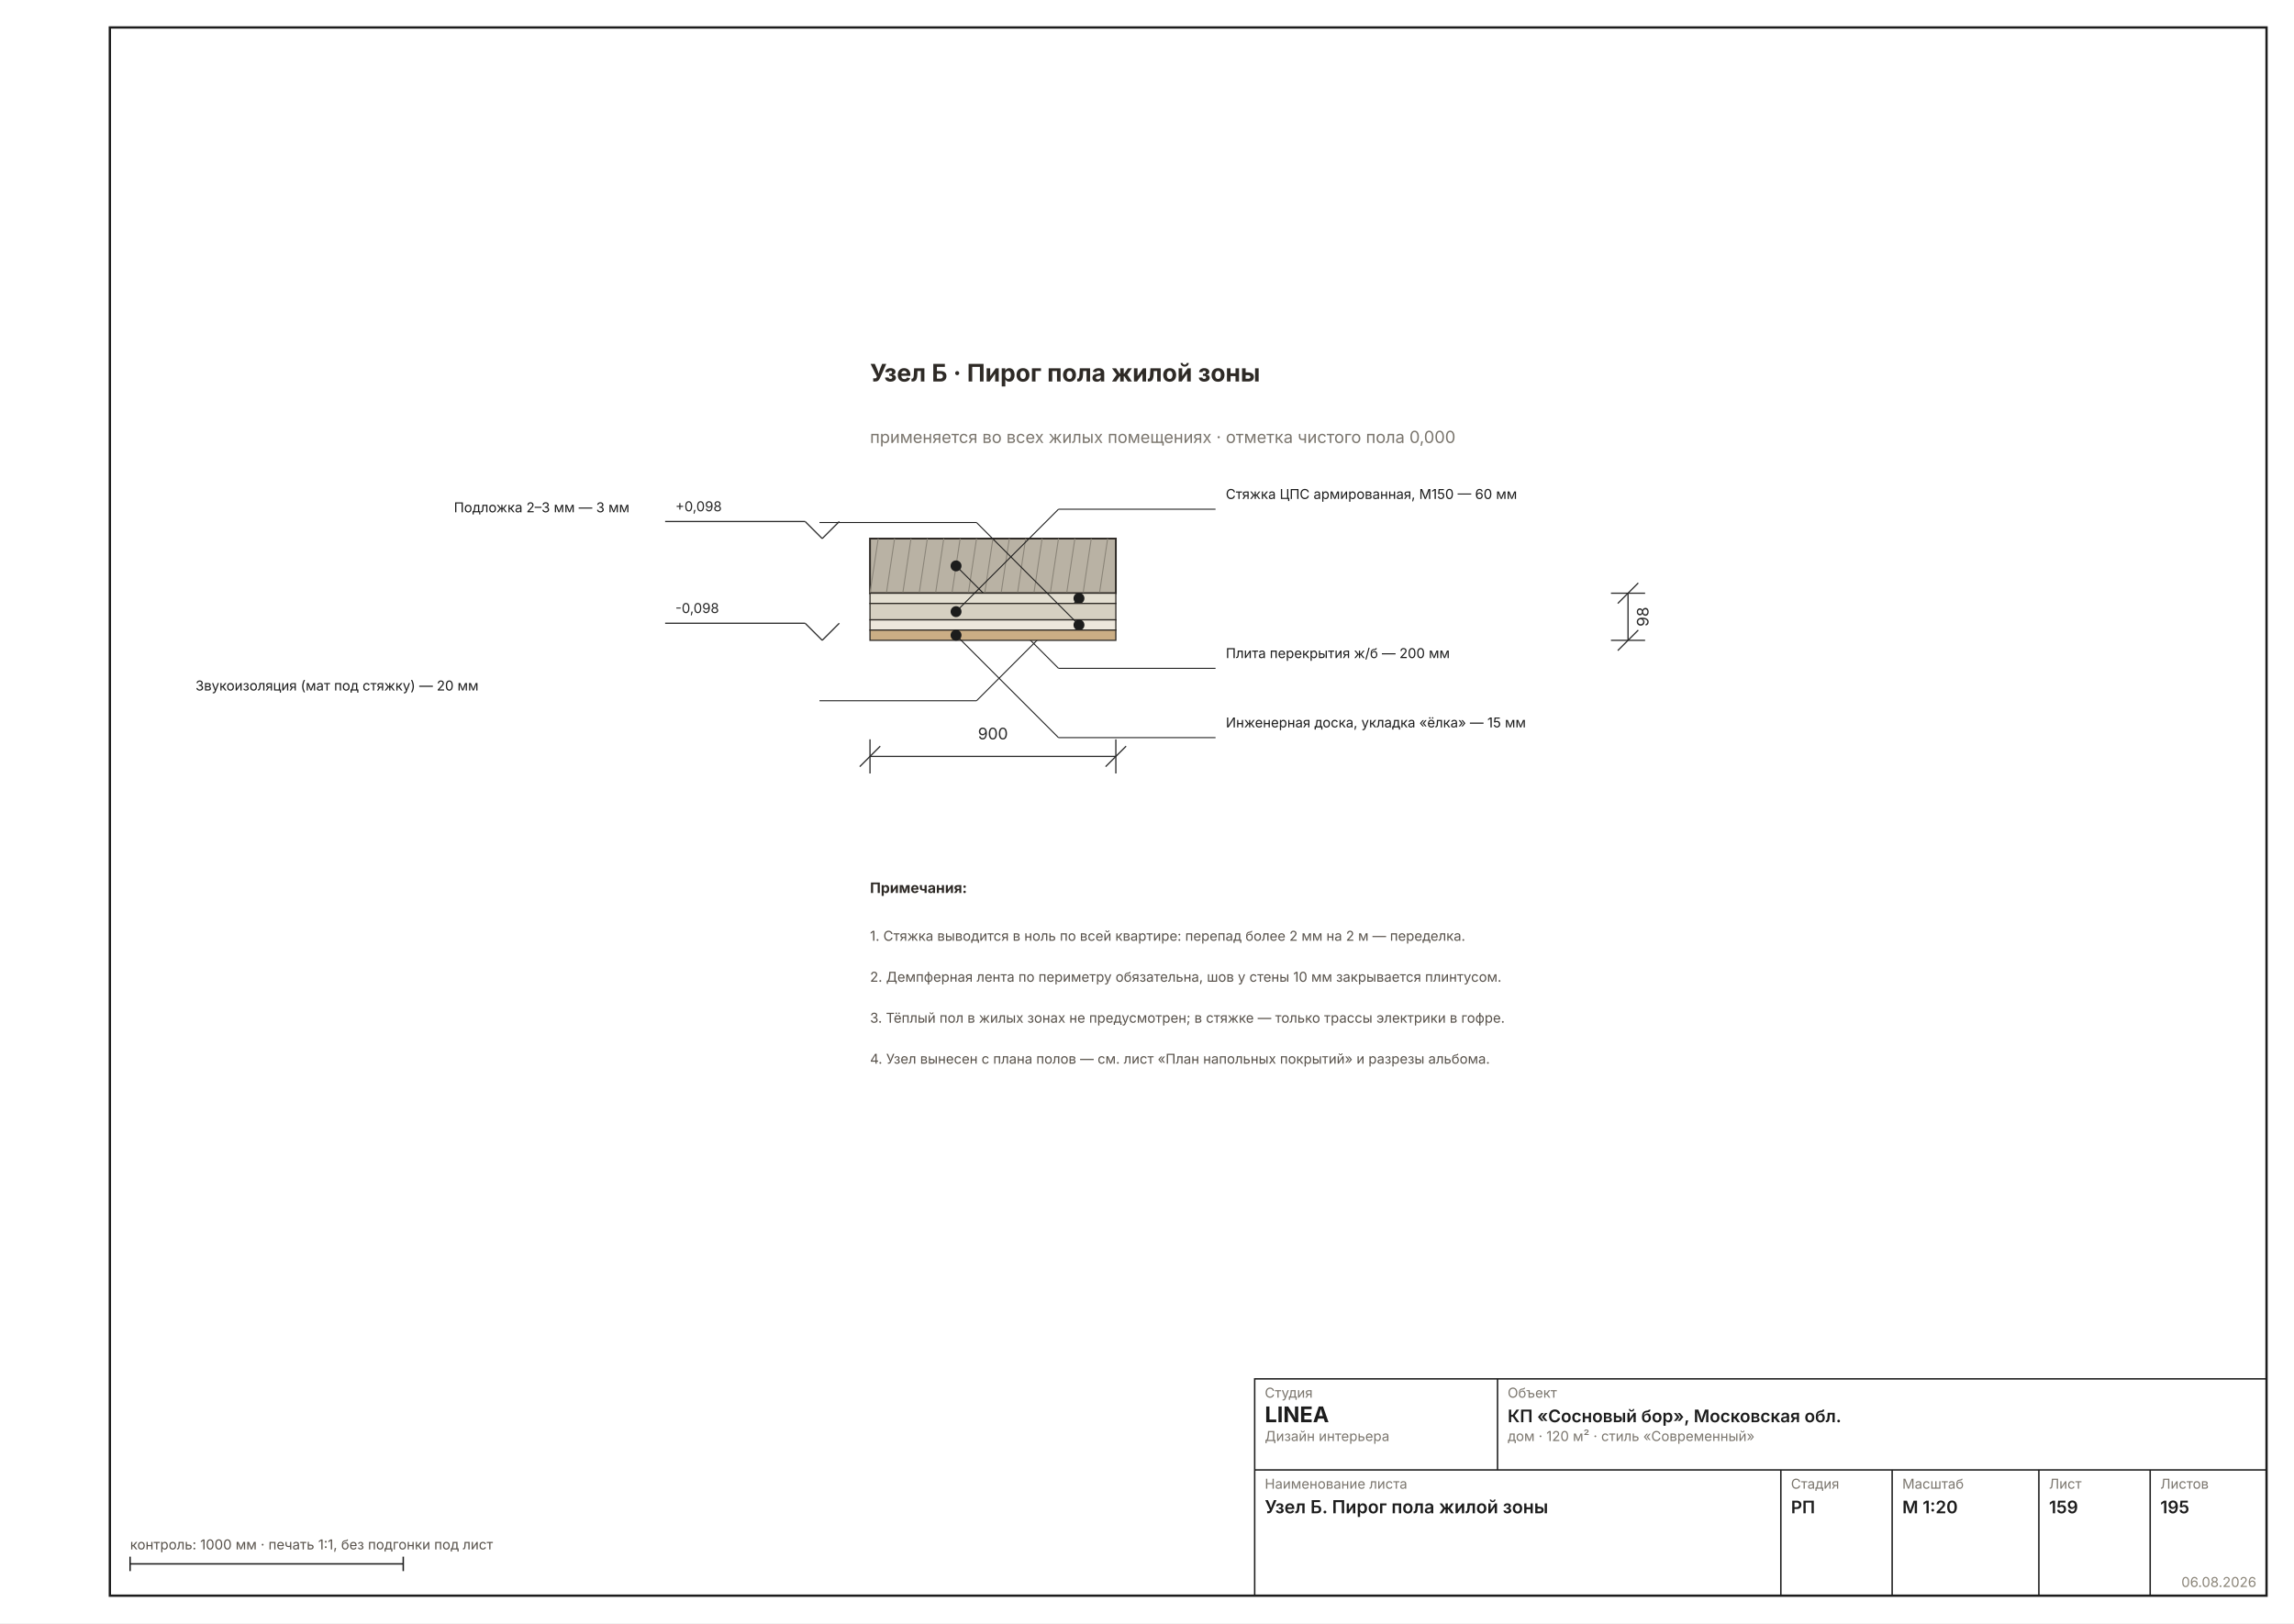
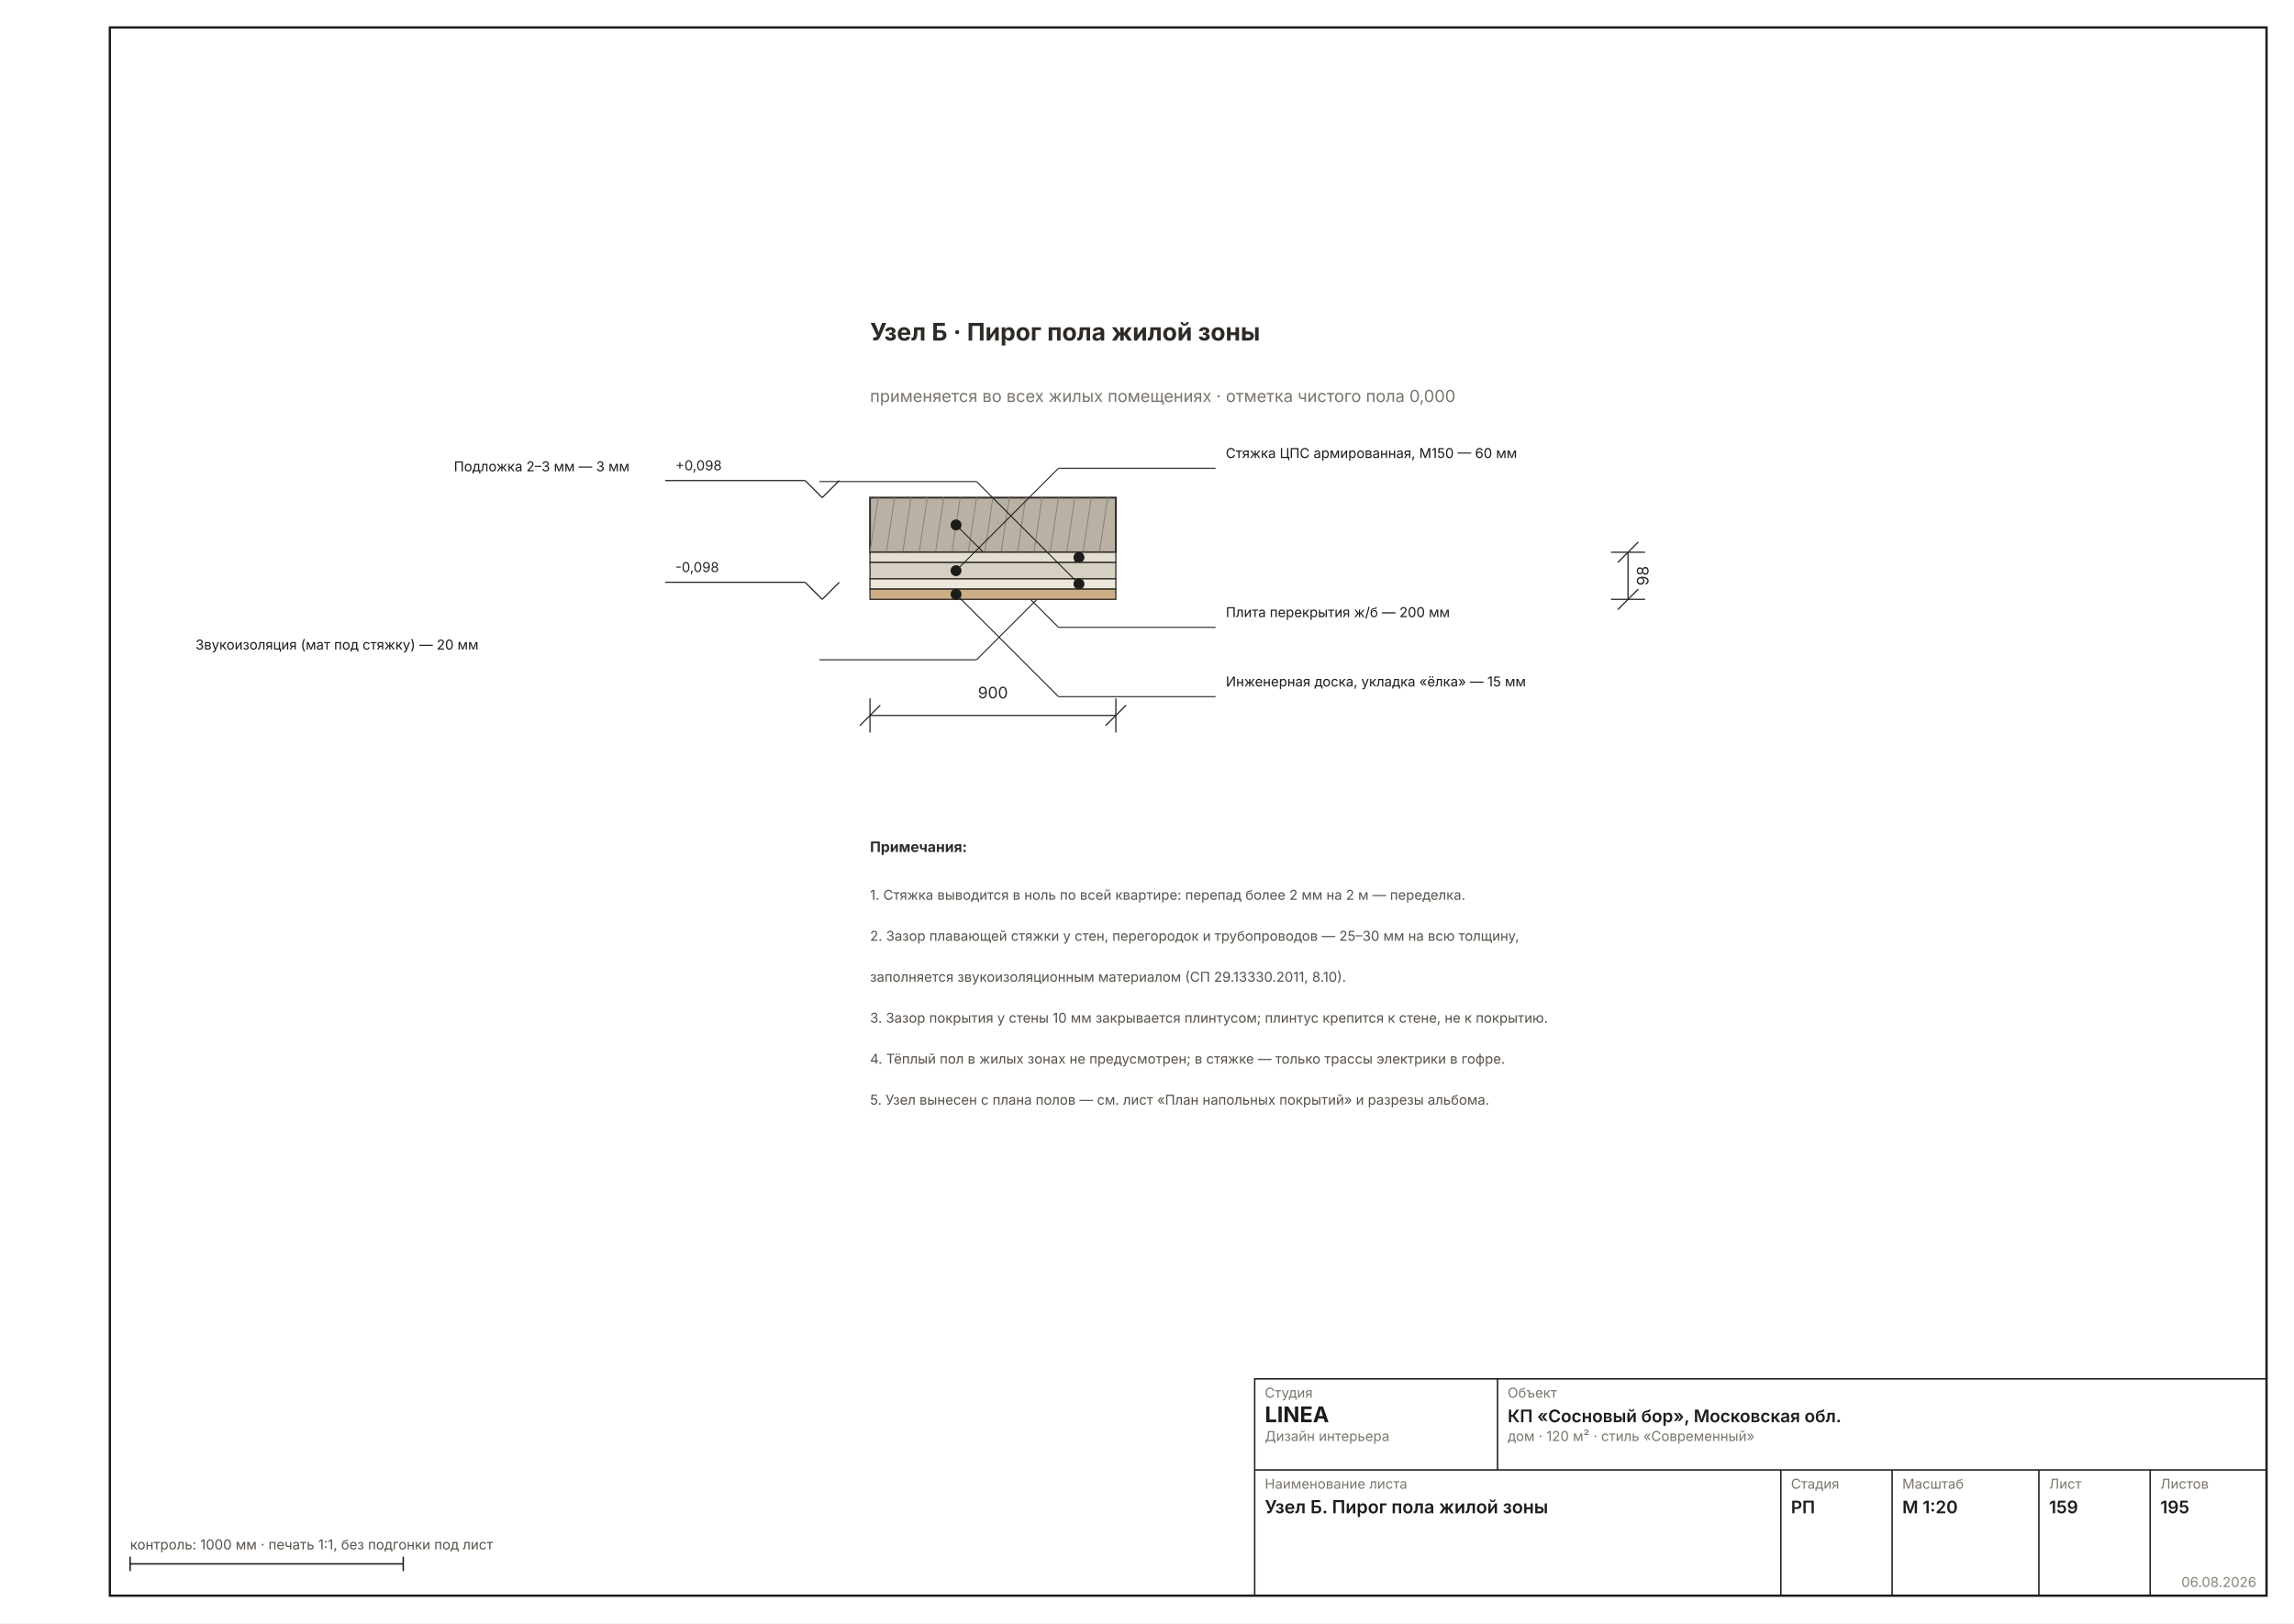
<svg xmlns="http://www.w3.org/2000/svg" width="1587" height="1123" viewBox="0 0 1587 1123" font-family="Inter, &quot;Helvetica Neue&quot;, Arial, sans-serif" data-sheet="node" data-scale="1:20">
  <rect width="1587" height="1123" fill="#FFFFFF" />
  <rect x="76" y="19" width="1492" height="1085" fill="none" stroke="#1C1C1C" stroke-width="1.6" />
-   <g transform="translate(318.409 18.29622) scale(2.3622)">
+   <g transform="translate(318.409 -10.05018) scale(2.3622)">
    <rect x="120" y="150" width="72" height="16" fill="#B9B2A4" stroke="#2E2A26" stroke-width="0.53" />
    <line x1="120" y1="166" x2="122.4" y2="150" stroke="#8A8478" stroke-width="0.29" />
    <line x1="124.8" y1="166" x2="127.2" y2="150" stroke="#8A8478" stroke-width="0.29" />
    <line x1="129.6" y1="166" x2="132" y2="150" stroke="#8A8478" stroke-width="0.29" />
    <line x1="134.4" y1="166" x2="136.8" y2="150" stroke="#8A8478" stroke-width="0.29" />
    <line x1="139.2" y1="166" x2="141.6" y2="150" stroke="#8A8478" stroke-width="0.29" />
    <line x1="144" y1="166" x2="146.4" y2="150" stroke="#8A8478" stroke-width="0.29" />
    <line x1="148.8" y1="166" x2="151.2" y2="150" stroke="#8A8478" stroke-width="0.29" />
    <line x1="153.6" y1="166" x2="156" y2="150" stroke="#8A8478" stroke-width="0.29" />
    <line x1="158.4" y1="166" x2="160.8" y2="150" stroke="#8A8478" stroke-width="0.29" />
    <line x1="163.2" y1="166" x2="165.6" y2="150" stroke="#8A8478" stroke-width="0.29" />
    <line x1="168" y1="166" x2="170.4" y2="150" stroke="#8A8478" stroke-width="0.29" />
    <line x1="172.8" y1="166" x2="175.2" y2="150" stroke="#8A8478" stroke-width="0.29" />
    <line x1="177.6" y1="166" x2="180" y2="150" stroke="#8A8478" stroke-width="0.29" />
    <line x1="182.4" y1="166" x2="184.8" y2="150" stroke="#8A8478" stroke-width="0.29" />
    <line x1="187.2" y1="166" x2="189.6" y2="150" stroke="#8A8478" stroke-width="0.29" />
    <g data-el="leader" stroke="#1C1C1C" stroke-width="0.29" fill="none">
      <line x1="145.2" y1="158" x2="175.2" y2="188" />
      <line x1="175.2" y1="188" x2="221.2" y2="188" />
    </g>
    <circle cx="145.2" cy="158" r="1.6" fill="#1C1C1C" stroke="none" />
    <text x="224.2" y="185" font-size="4.00" fill="#1C1C1C">Плита перекрытия ж/б — 200 мм</text>
    <rect x="120" y="166" width="72" height="3" fill="#E4DFD2" stroke="#2E2A26" stroke-width="0.36" />
    <g data-el="leader" stroke="#1C1C1C" stroke-width="0.29" fill="none">
      <line x1="181.2" y1="167.5" x2="151.2" y2="197.5" />
      <line x1="151.2" y1="197.5" x2="105.2" y2="197.5" />
    </g>
    <circle cx="181.2" cy="167.5" r="1.6" fill="#1C1C1C" stroke="none" />
    <text x="-77.54" y="194.5" font-size="4.00" fill="#1C1C1C">Звукоизоляция (мат под стяжку) — 20 мм</text>
    <rect x="120" y="169" width="72" height="4.8" fill="#D6D0C2" stroke="#2E2A26" stroke-width="0.36" />
    <g data-el="leader" stroke="#1C1C1C" stroke-width="0.29" fill="none">
      <line x1="145.2" y1="171.4" x2="175.2" y2="141.4" />
      <line x1="175.2" y1="141.4" x2="221.2" y2="141.4" />
    </g>
    <circle cx="145.2" cy="171.4" r="1.6" fill="#1C1C1C" stroke="none" />
    <text x="224.2" y="138.4" font-size="4.00" fill="#1C1C1C">Стяжка ЦПС армированная, М150 — 60 мм</text>
    <rect x="120" y="173.8" width="72" height="3" fill="#EDE7DC" stroke="#2E2A26" stroke-width="0.36" />
    <g data-el="leader" stroke="#1C1C1C" stroke-width="0.29" fill="none">
      <line x1="181.2" y1="175.3" x2="151.2" y2="145.3" />
      <line x1="151.2" y1="145.3" x2="105.2" y2="145.3" />
    </g>
    <circle cx="181.2" cy="175.3" r="1.6" fill="#1C1C1C" stroke="none" />
    <text x="-1.86" y="142.3" font-size="4.00" fill="#1C1C1C">Подложка 2–3 мм — 3 мм</text>
    <rect x="120" y="176.8" width="72" height="3" fill="#CBAE85" stroke="#2E2A26" stroke-width="0.36" />
    <g data-el="leader" stroke="#1C1C1C" stroke-width="0.29" fill="none">
      <line x1="145.2" y1="178.3" x2="175.2" y2="208.3" />
      <line x1="175.2" y1="208.3" x2="221.2" y2="208.3" />
    </g>
    <circle cx="145.2" cy="178.3" r="1.6" fill="#1C1C1C" stroke="none" />
    <text x="224.2" y="205.3" font-size="4.00" fill="#1C1C1C">Инженерная доска, укладка «ёлка» — 15 мм</text>
    <g data-el="level" stroke="#2A2A2A" stroke-width="0.36" fill="none">
      <line x1="101" y1="145" x2="106" y2="150" />
      <line x1="106" y1="150" x2="111" y2="145" />
      <line x1="101" y1="145" x2="60" y2="145" />
    </g>
    <text x="63" y="142" font-size="4.00" fill="#2A2A2A" text-anchor="start">+0,098</text>
    <g data-el="level" stroke="#2A2A2A" stroke-width="0.36" fill="none">
      <line x1="101" y1="174.8" x2="106" y2="179.8" />
      <line x1="106" y1="179.8" x2="111" y2="174.8" />
      <line x1="101" y1="174.8" x2="60" y2="174.8" />
    </g>
    <text x="63" y="171.8" font-size="4.00" fill="#2A2A2A" text-anchor="start">-0,098</text>
    <g data-el="dim" stroke="#2A2A2A" stroke-width="0.36" fill="none">
      <line x1="342" y1="166" x2="342" y2="179.8" />
      <line x1="337" y1="166" x2="347" y2="166" />
      <line x1="337" y1="179.8" x2="347" y2="179.8" />
      <line x1="339" y1="169" x2="345" y2="163" />
      <line x1="339" y1="182.8" x2="345" y2="176.8" />
    </g>
    <text x="348" y="172.9" font-size="4.67" fill="#2A2A2A" transform="rotate(-90 348 172.9)" text-anchor="middle">98</text>
    <g data-el="dim" stroke="#2A2A2A" stroke-width="0.36" fill="none">
      <line x1="120" y1="213.8" x2="192" y2="213.8" />
      <line x1="120" y1="208.8" x2="120" y2="218.8" />
      <line x1="192" y1="208.8" x2="192" y2="218.8" />
      <line x1="117" y1="216.8" x2="123" y2="210.8" />
      <line x1="189" y1="216.8" x2="195" y2="210.8" />
    </g>
    <text x="156" y="208.8" font-size="4.67" fill="#2A2A2A" text-anchor="middle">900</text>
    <text x="120" y="104" font-size="7.11" font-weight="700" fill="#2E2A26">Узел Б · Пирог пола жилой зоны</text>
    <text x="120" y="122" font-size="4.89" fill="#7A756D">применяется во всех жилых помещениях · отметка чистого пола 0,000</text>
    <g data-el="notes" />
    <text x="120" y="253.8" font-size="4.22" font-weight="700" fill="#2E2A26">Примечания:</text>
    <text x="120" y="267.8" font-size="4.00" fill="#57514A">1. Стяжка выводится в ноль по всей квартире: перепад более 2 мм на 2 м — переделка.</text>
-     <text x="120" y="279.8" font-size="4.00" fill="#57514A">2. Демпферная лента по периметру обязательна, шов у стены 10 мм закрывается плинтусом.</text>
-     <text x="120" y="291.8" font-size="4.00" fill="#57514A">3. Тёплый пол в жилых зонах не предусмотрен; в стяжке — только трассы электрики в гофре.</text>
-     <text x="120" y="303.8" font-size="4.00" fill="#57514A">4. Узел вынесен с плана полов — см. лист «План напольных покрытий» и разрезы альбома.</text>
+     <text x="120" y="279.8" font-size="4.00" fill="#57514A">2. Зазор плавающей стяжки у стен, перегородок и трубопроводов — 25–30 мм на всю толщину,</text>
+     <text x="120" y="291.8" font-size="4.00" fill="#57514A">    заполняется звукоизоляционным материалом (СП 29.13330.2011, 8.10).</text>
+     <text x="120" y="303.8" font-size="4.00" fill="#57514A">3. Зазор покрытия у стены 10 мм закрывается плинтусом; плинтус крепится к стене, не к покрытию.</text>
+     <text x="120" y="315.8" font-size="4.00" fill="#57514A">4. Тёплый пол в жилых зонах не предусмотрен; в стяжке — только трассы электрики в гофре.</text>
+     <text x="120" y="327.8" font-size="4.00" fill="#57514A">5. Узел вынесен с плана полов — см. лист «План напольных покрытий» и разрезы альбома.</text>
  </g>
  <g data-el="stamp" stroke="#1C1C1C" stroke-width="1" fill="none">
    <rect x="868" y="954" width="700" height="150" />
    <line x1="868" y1="1017" x2="1568" y2="1017" />
    <line x1="1036" y1="954" x2="1036" y2="1017" />
    <line x1="1232" y1="1017" x2="1232" y2="1104" />
    <line x1="1309" y1="1017" x2="1309" y2="1104" />
    <line x1="1410.5" y1="1017" x2="1410.5" y2="1104" />
    <line x1="1487.5" y1="1017" x2="1487.5" y2="1104" />
  </g>
  <text x="875" y="967" font-size="9.5" fill="#7A756D">Студия</text>
  <text x="875" y="984" font-size="15" font-weight="700" fill="#1C1C1C">LINEA</text>
  <text x="875" y="997" font-size="9.5" fill="#7A756D">Дизайн интерьера</text>
  <text x="1043" y="967" font-size="9.5" fill="#7A756D">Объект</text>
  <text x="1043" y="984" font-size="12" font-weight="600" fill="#1C1C1C">КП «Сосновый бор», Московская обл.</text>
  <text x="1043" y="997" font-size="9.5" fill="#7A756D">дом · 120 м² · стиль «Современный»</text>
  <text x="875" y="1030" font-size="9.5" fill="#7A756D">Наименование листа</text>
  <text x="875" y="1047" font-size="12.5" font-weight="600" fill="#1C1C1C">Узел Б. Пирог пола жилой зоны</text>
  <text x="1239" y="1030" font-size="9.5" fill="#7A756D">Стадия</text>
  <text x="1239" y="1047" font-size="12" font-weight="600" fill="#1C1C1C">РП</text>
  <text x="1316" y="1030" font-size="9.5" fill="#7A756D">Масштаб</text>
  <text x="1316" y="1047" font-size="12" font-weight="600" fill="#1C1C1C">М 1:20</text>
  <text x="1417.5" y="1030" font-size="9.5" fill="#7A756D">Лист</text>
  <text x="1417.5" y="1047" font-size="12" font-weight="600" fill="#1C1C1C">159</text>
  <text x="1494.5" y="1030" font-size="9.5" fill="#7A756D">Листов</text>
  <text x="1494.5" y="1047" font-size="12" font-weight="600" fill="#1C1C1C">195</text>
  <text x="1561" y="1098" font-size="9.5" fill="#8A8478" text-anchor="end">06.08.2026</text>
  <g stroke="#1C1C1C" stroke-width="1">
    <line x1="90" y1="1082" x2="278.976" y2="1082" />
    <line x1="90" y1="1077" x2="90" y2="1087" />
    <line x1="278.976" y1="1077" x2="278.976" y2="1087" />
  </g>
  <text x="90" y="1072" font-size="9.5" fill="#57514A">контроль: 1000 мм · печать 1:1, без подгонки под лист</text>
</svg>
